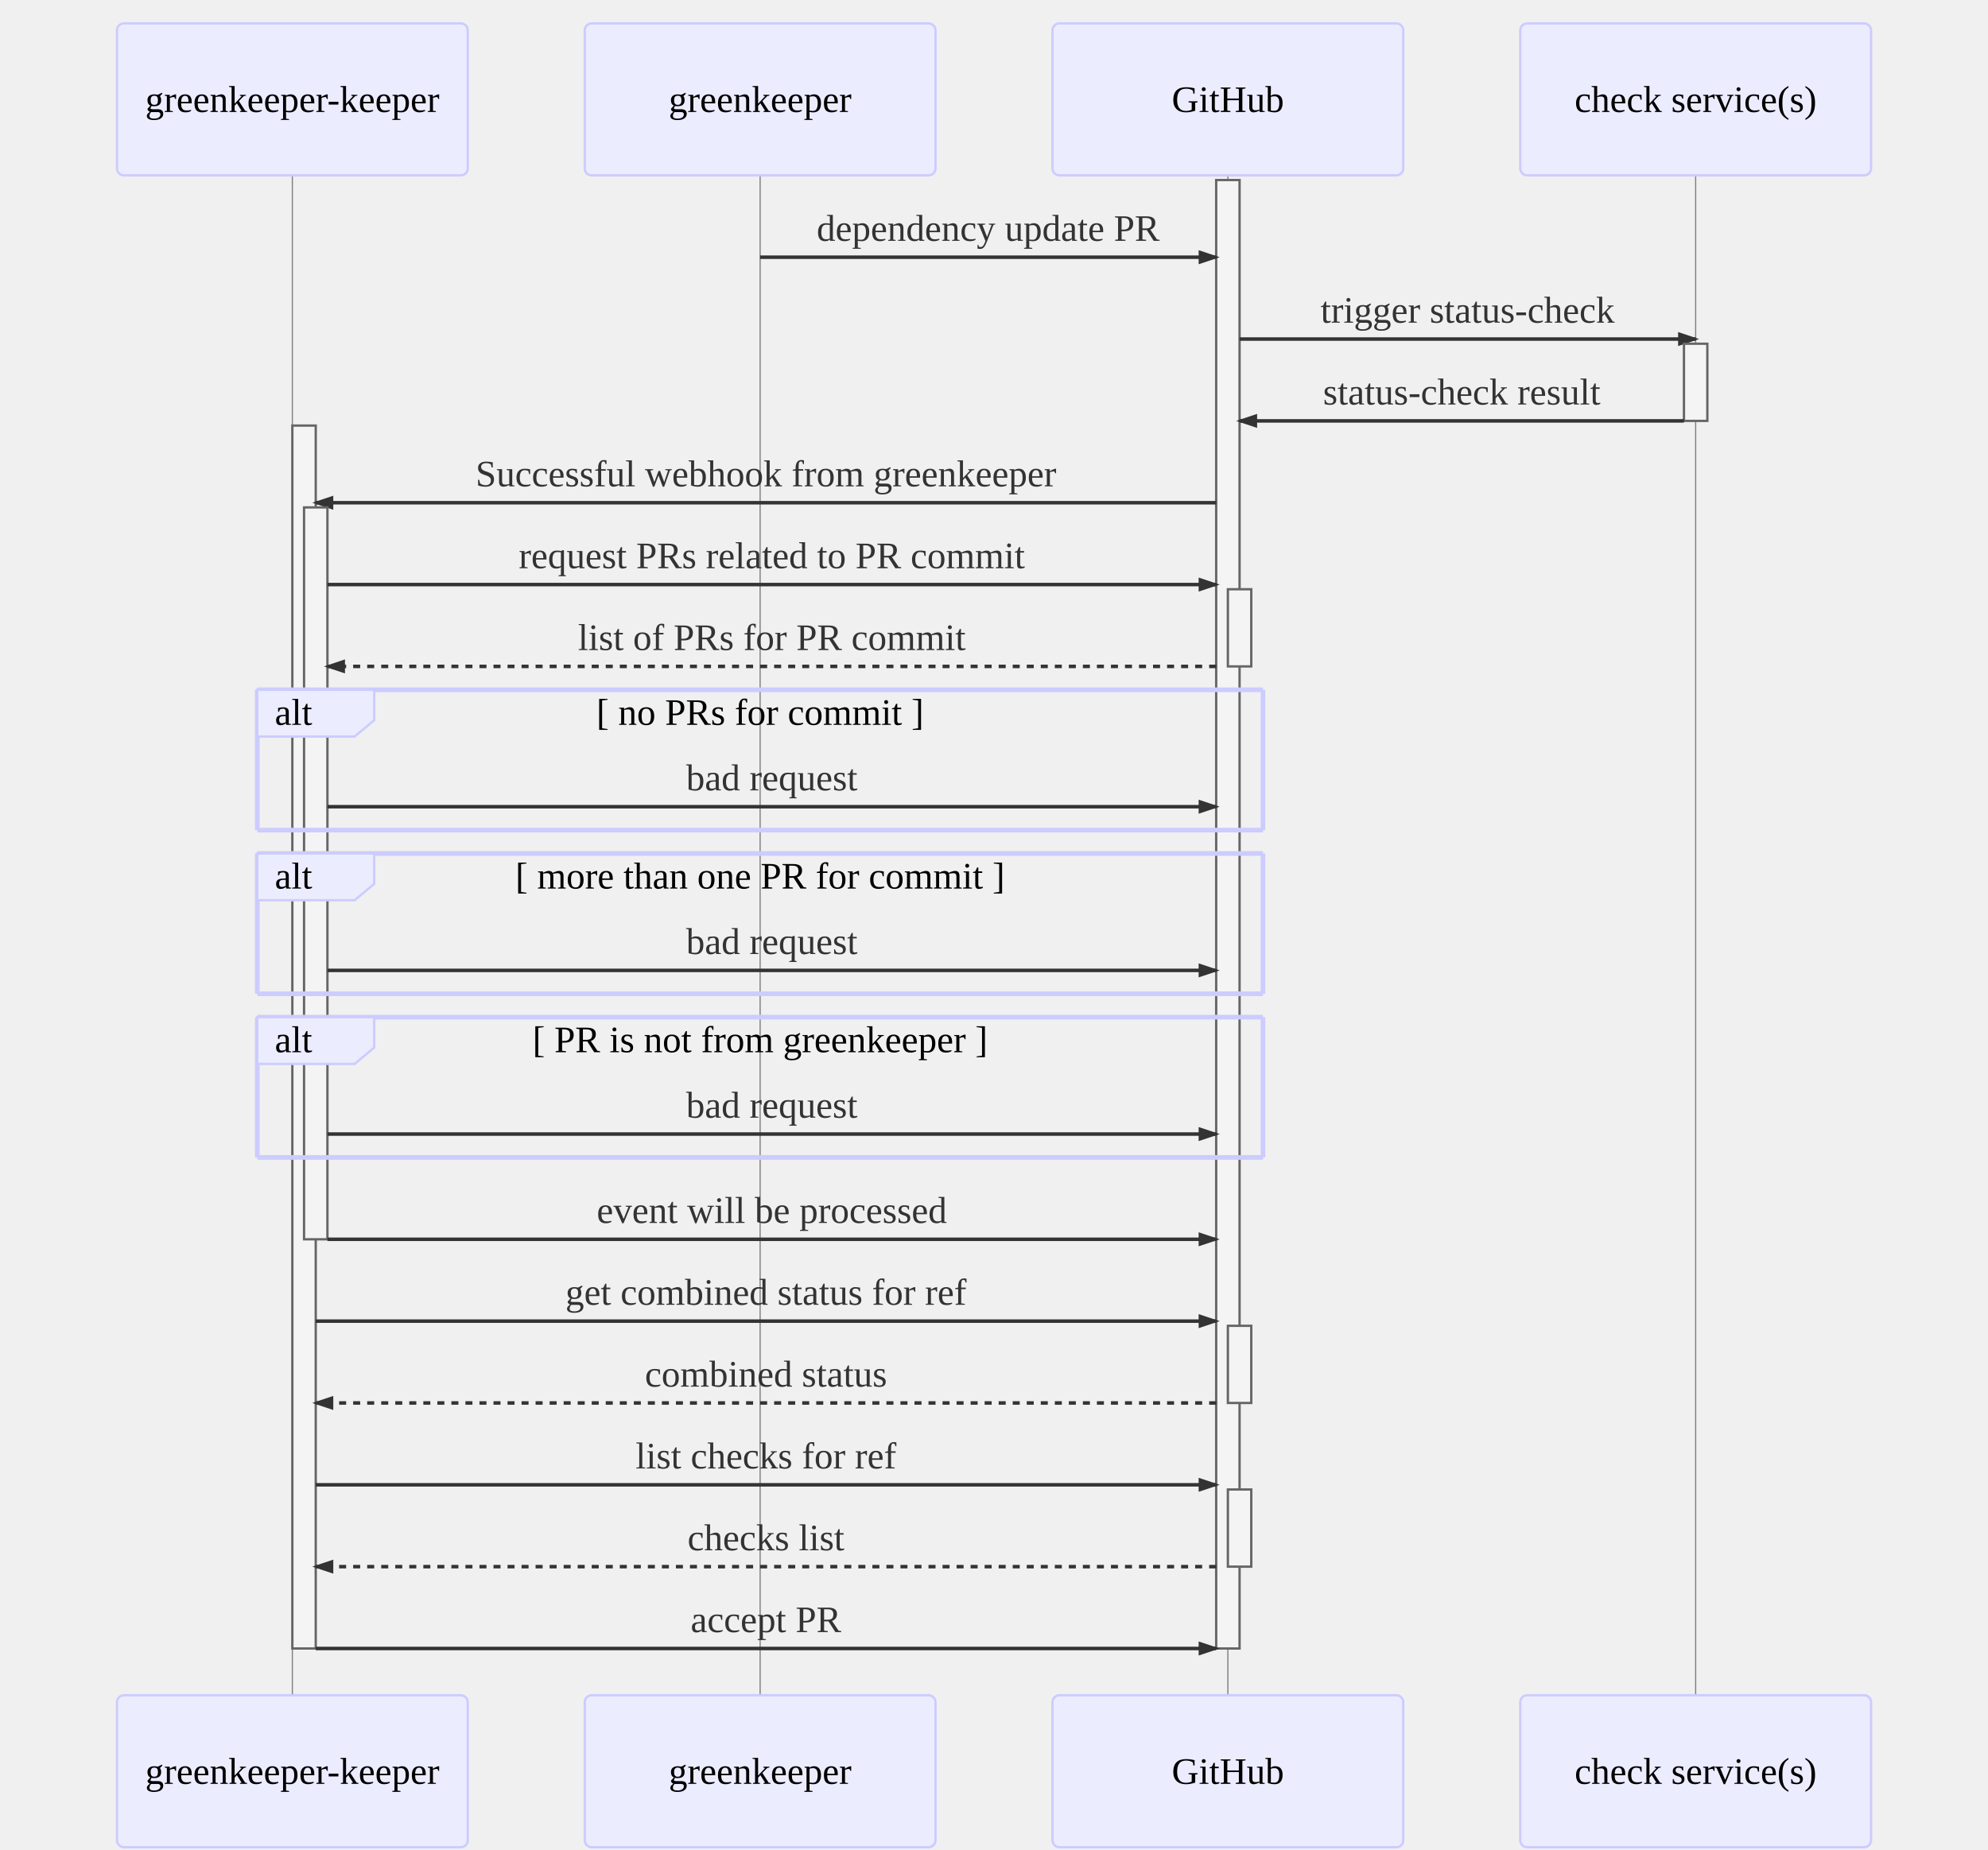
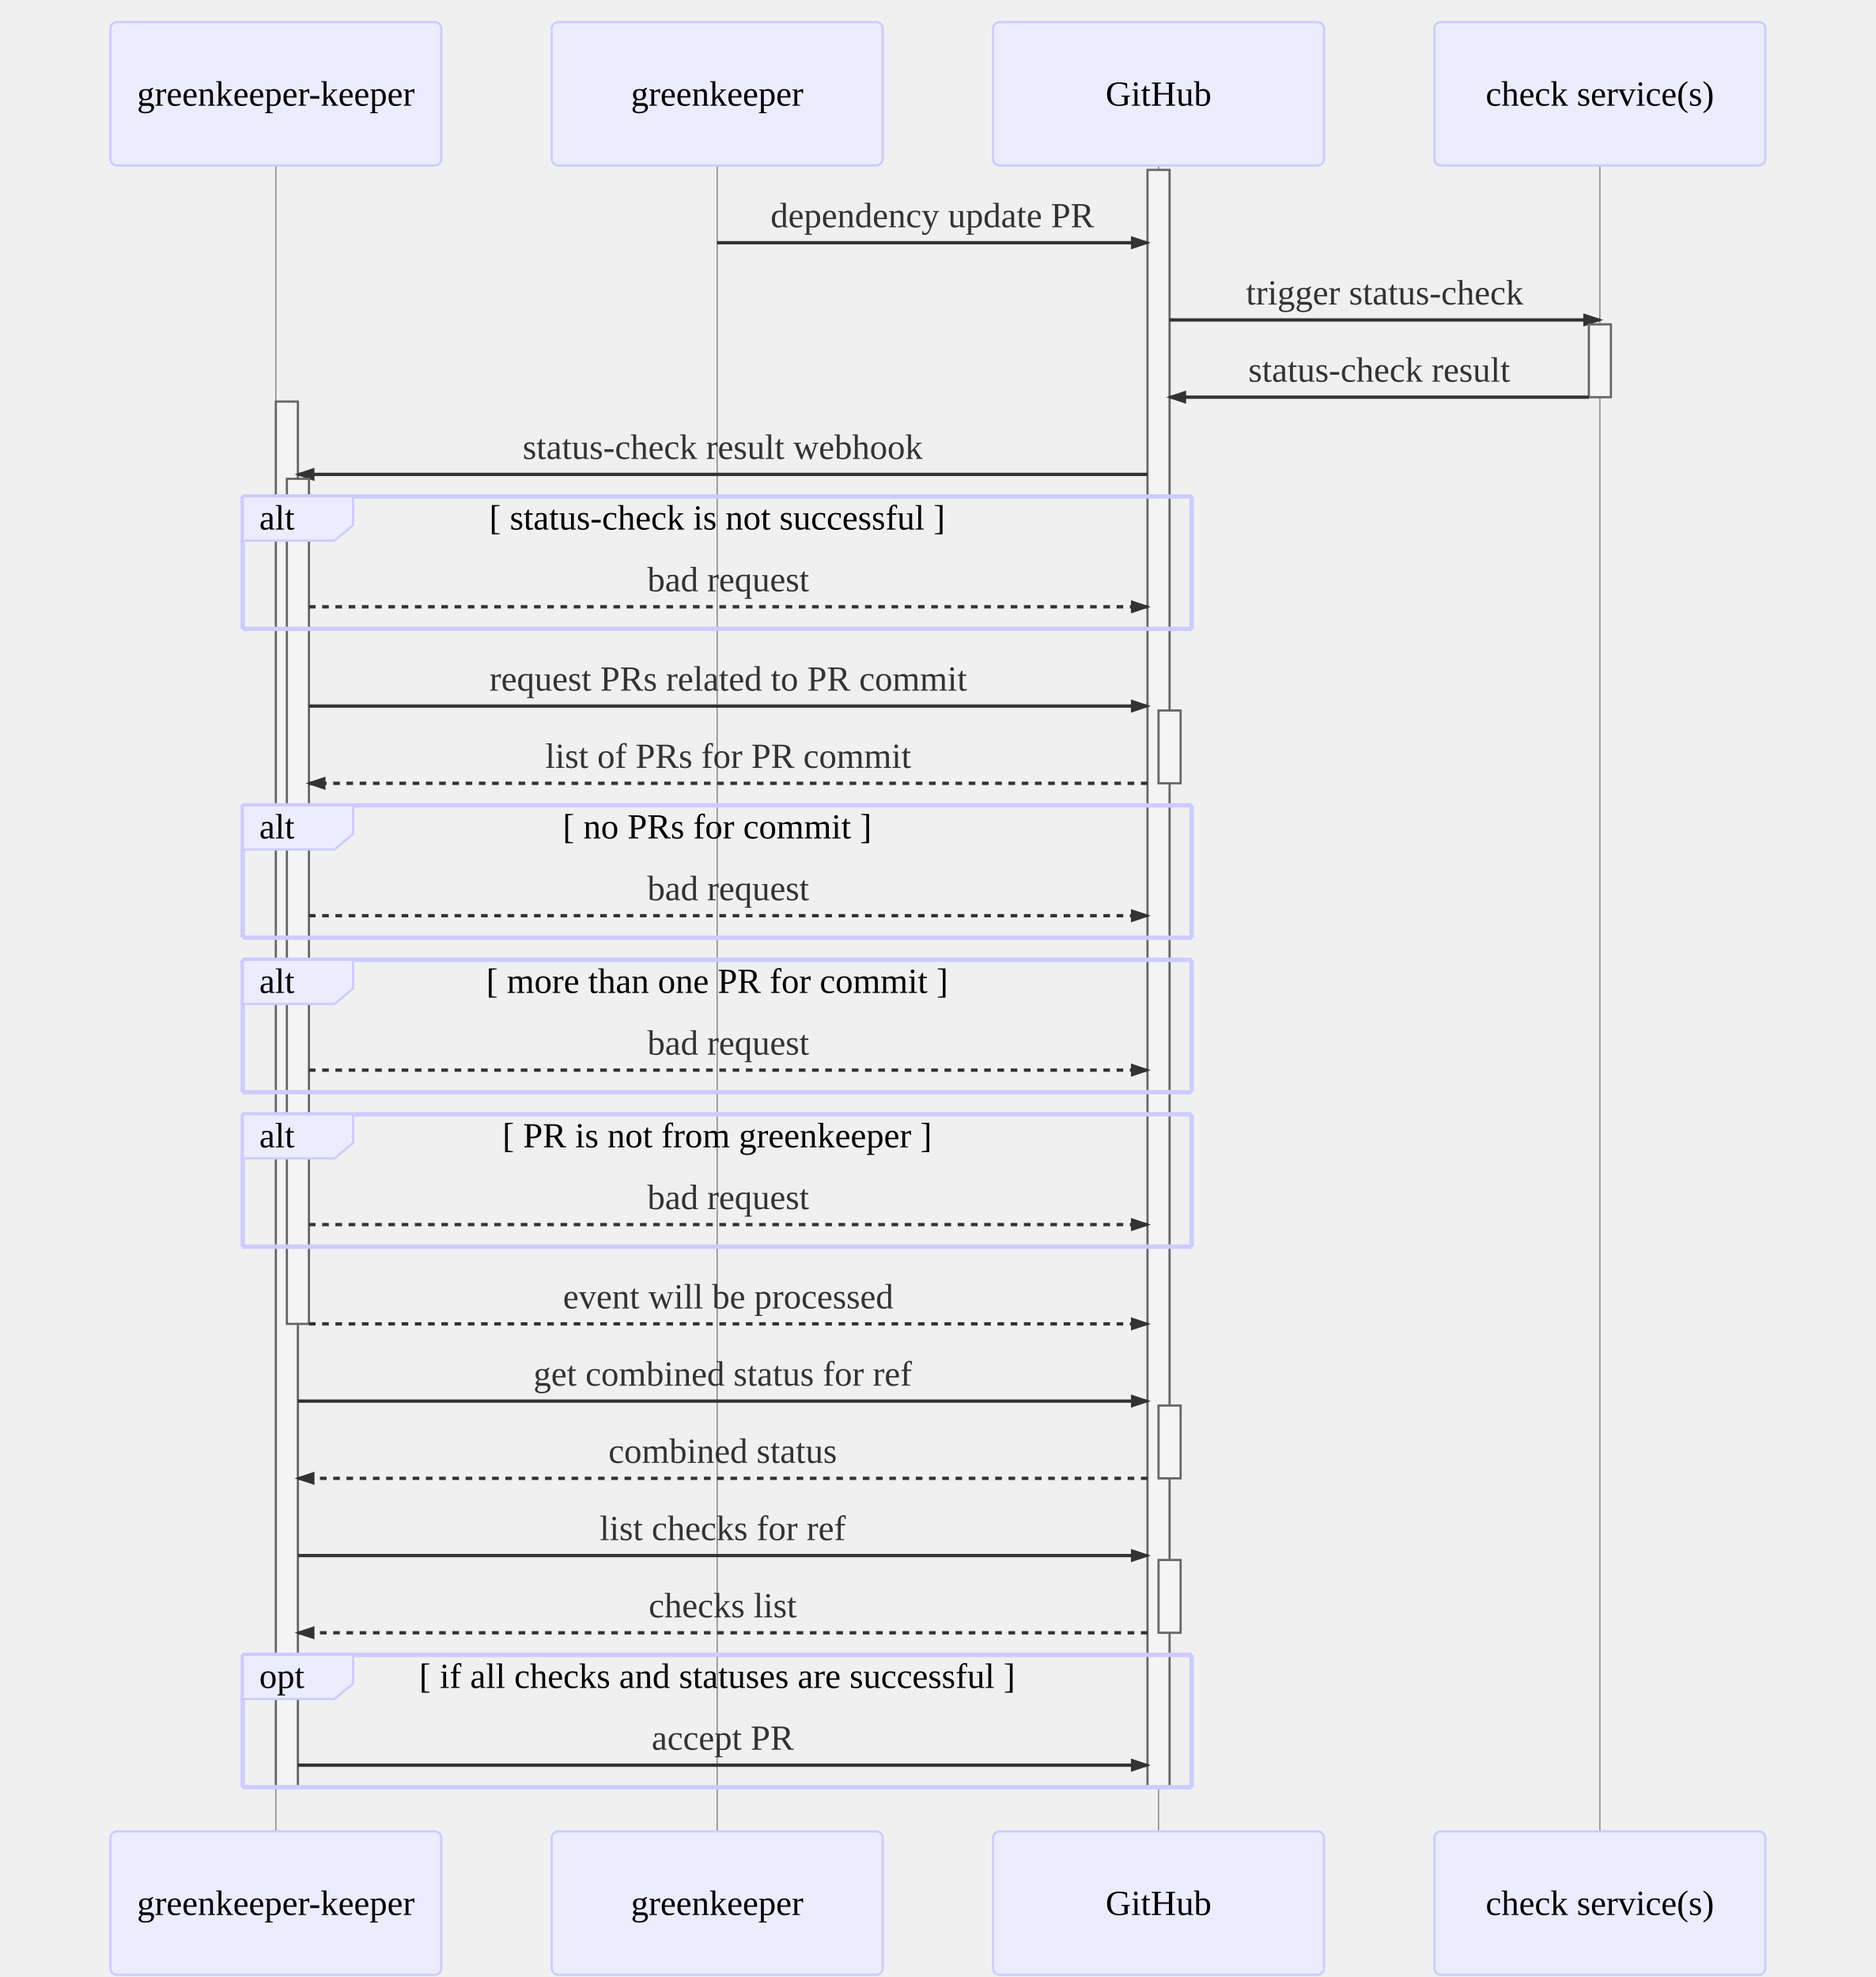
- <svg xmlns="http://www.w3.org/2000/svg" id="mermaid-1562996867040" width="100%" height="100%" style="max-width:850px;" viewBox="-50 -10 850 791">
-   <style>#mermaid-1562996867040 .label{font-family:trebuchet ms,verdana,arial;color:#333}#mermaid-1562996867040 .node circle,#mermaid-1562996867040 .node ellipse,#mermaid-1562996867040 .node polygon,#mermaid-1562996867040 .node rect{fill:#ececff;stroke:#9370db;stroke-width:1px}#mermaid-1562996867040 .node.clickable{cursor:pointer}#mermaid-1562996867040 .arrowheadPath{fill:#333}#mermaid-1562996867040 .edgePath .path{stroke:#333;stroke-width:1.5px}#mermaid-1562996867040 .edgeLabel{background-color:#e8e8e8}#mermaid-1562996867040 .cluster rect{fill:#ffffde!important;stroke:#aa3!important;stroke-width:1px!important}#mermaid-1562996867040 .cluster text{fill:#333}#mermaid-1562996867040 div.mermaidTooltip{position:absolute;text-align:center;max-width:200px;padding:2px;font-family:trebuchet ms,verdana,arial;font-size:12px;background:#ffffde;border:1px solid #aa3;border-radius:2px;pointer-events:none;z-index:100}#mermaid-1562996867040 .actor{stroke:#ccf;fill:#ececff}#mermaid-1562996867040 text.actor{fill:#000;stroke:none}#mermaid-1562996867040 .actor-line{stroke:grey}#mermaid-1562996867040 .messageLine0{marker-end:"url(#arrowhead)"}#mermaid-1562996867040 .messageLine0,#mermaid-1562996867040 .messageLine1{stroke-width:1.5;stroke-dasharray:"2 2";stroke:#333}#mermaid-1562996867040 #arrowhead{fill:#333}#mermaid-1562996867040 #crosshead path{fill:#333!important;stroke:#333!important}#mermaid-1562996867040 .messageText{fill:#333;stroke:none}#mermaid-1562996867040 .labelBox{stroke:#ccf;fill:#ececff}#mermaid-1562996867040 .labelText,#mermaid-1562996867040 .loopText{fill:#000;stroke:none}#mermaid-1562996867040 .loopLine{stroke-width:2;stroke-dasharray:"2 2";marker-end:"url(#arrowhead)";stroke:#ccf}#mermaid-1562996867040 .note{stroke:#aa3;fill:#fff5ad}#mermaid-1562996867040 .noteText{fill:#000;stroke:none;font-family:trebuchet ms,verdana,arial;font-size:14px}#mermaid-1562996867040 .section{stroke:none;opacity:.2}#mermaid-1562996867040 .section0{fill:rgba(102,102,255,.49)}#mermaid-1562996867040 .section2{fill:#fff400}#mermaid-1562996867040 .section1,#mermaid-1562996867040 .section3{fill:#fff;opacity:.2}#mermaid-1562996867040 .sectionTitle0,#mermaid-1562996867040 .sectionTitle1,#mermaid-1562996867040 .sectionTitle2,#mermaid-1562996867040 .sectionTitle3{fill:#333}#mermaid-1562996867040 .sectionTitle{text-anchor:start;font-size:11px;text-height:14px}#mermaid-1562996867040 .grid .tick{stroke:#d3d3d3;opacity:.3;shape-rendering:crispEdges}#mermaid-1562996867040 .grid path{stroke-width:0}#mermaid-1562996867040 .today{fill:none;stroke:red;stroke-width:2px}#mermaid-1562996867040 .task{stroke-width:2}#mermaid-1562996867040 .taskText{text-anchor:middle;font-size:11px}#mermaid-1562996867040 .taskTextOutsideRight{fill:#000;text-anchor:start;font-size:11px}#mermaid-1562996867040 .taskTextOutsideLeft{fill:#000;text-anchor:end;font-size:11px}#mermaid-1562996867040 .taskText0,#mermaid-1562996867040 .taskText1,#mermaid-1562996867040 .taskText2,#mermaid-1562996867040 .taskText3{fill:#fff}#mermaid-1562996867040 .task0,#mermaid-1562996867040 .task1,#mermaid-1562996867040 .task2,#mermaid-1562996867040 .task3{fill:#8a90dd;stroke:#534fbc}#mermaid-1562996867040 .taskTextOutside0,#mermaid-1562996867040 .taskTextOutside1,#mermaid-1562996867040 .taskTextOutside2,#mermaid-1562996867040 .taskTextOutside3{fill:#000}#mermaid-1562996867040 .active0,#mermaid-1562996867040 .active1,#mermaid-1562996867040 .active2,#mermaid-1562996867040 .active3{fill:#bfc7ff;stroke:#534fbc}#mermaid-1562996867040 .activeText0,#mermaid-1562996867040 .activeText1,#mermaid-1562996867040 .activeText2,#mermaid-1562996867040 .activeText3{fill:#000!important}#mermaid-1562996867040 .done0,#mermaid-1562996867040 .done1,#mermaid-1562996867040 .done2,#mermaid-1562996867040 .done3{stroke:grey;fill:#d3d3d3;stroke-width:2}#mermaid-1562996867040 .doneText0,#mermaid-1562996867040 .doneText1,#mermaid-1562996867040 .doneText2,#mermaid-1562996867040 .doneText3{fill:#000!important}#mermaid-1562996867040 .crit0,#mermaid-1562996867040 .crit1,#mermaid-1562996867040 .crit2,#mermaid-1562996867040 .crit3{stroke:#f88;fill:red;stroke-width:2}#mermaid-1562996867040 .activeCrit0,#mermaid-1562996867040 .activeCrit1,#mermaid-1562996867040 .activeCrit2,#mermaid-1562996867040 .activeCrit3{stroke:#f88;fill:#bfc7ff;stroke-width:2}#mermaid-1562996867040 .doneCrit0,#mermaid-1562996867040 .doneCrit1,#mermaid-1562996867040 .doneCrit2,#mermaid-1562996867040 .doneCrit3{stroke:#f88;fill:#d3d3d3;stroke-width:2;cursor:pointer;shape-rendering:crispEdges}#mermaid-1562996867040 .activeCritText0,#mermaid-1562996867040 .activeCritText1,#mermaid-1562996867040 .activeCritText2,#mermaid-1562996867040 .activeCritText3,#mermaid-1562996867040 .doneCritText0,#mermaid-1562996867040 .doneCritText1,#mermaid-1562996867040 .doneCritText2,#mermaid-1562996867040 .doneCritText3{fill:#000!important}#mermaid-1562996867040 .titleText{text-anchor:middle;font-size:18px;fill:#000}#mermaid-1562996867040 g.classGroup text{fill:#9370db;stroke:none;font-family:trebuchet ms,verdana,arial;font-size:10px}#mermaid-1562996867040 g.classGroup rect{fill:#ececff;stroke:#9370db}#mermaid-1562996867040 g.classGroup line{stroke:#9370db;stroke-width:1}#mermaid-1562996867040 .classLabel .box{stroke:none;stroke-width:0;fill:#ececff;opacity:.5}#mermaid-1562996867040 .classLabel .label{fill:#9370db;font-size:10px}#mermaid-1562996867040 .relation{stroke:#9370db;stroke-width:1;fill:none}#mermaid-1562996867040 #compositionEnd,#mermaid-1562996867040 #compositionStart{fill:#9370db;stroke:#9370db;stroke-width:1}#mermaid-1562996867040 #aggregationEnd,#mermaid-1562996867040 #aggregationStart{fill:#ececff;stroke:#9370db;stroke-width:1}#mermaid-1562996867040 #dependencyEnd,#mermaid-1562996867040 #dependencyStart,#mermaid-1562996867040 #extensionEnd,#mermaid-1562996867040 #extensionStart{fill:#9370db;stroke:#9370db;stroke-width:1}#mermaid-1562996867040 .branch-label,#mermaid-1562996867040 .commit-id,#mermaid-1562996867040 .commit-msg{fill:#d3d3d3;color:#d3d3d3}</style>
-   <style>#mermaid-1562996867040 {
+ <svg xmlns="http://www.w3.org/2000/svg" id="mermaid-1562997594341" width="100%" height="100%" style="max-width:850px;" viewBox="-50 -10 850 896">
+   <style>#mermaid-1562997594341 .label{font-family:trebuchet ms,verdana,arial;color:#333}#mermaid-1562997594341 .node circle,#mermaid-1562997594341 .node ellipse,#mermaid-1562997594341 .node polygon,#mermaid-1562997594341 .node rect{fill:#ececff;stroke:#9370db;stroke-width:1px}#mermaid-1562997594341 .node.clickable{cursor:pointer}#mermaid-1562997594341 .arrowheadPath{fill:#333}#mermaid-1562997594341 .edgePath .path{stroke:#333;stroke-width:1.5px}#mermaid-1562997594341 .edgeLabel{background-color:#e8e8e8}#mermaid-1562997594341 .cluster rect{fill:#ffffde!important;stroke:#aa3!important;stroke-width:1px!important}#mermaid-1562997594341 .cluster text{fill:#333}#mermaid-1562997594341 div.mermaidTooltip{position:absolute;text-align:center;max-width:200px;padding:2px;font-family:trebuchet ms,verdana,arial;font-size:12px;background:#ffffde;border:1px solid #aa3;border-radius:2px;pointer-events:none;z-index:100}#mermaid-1562997594341 .actor{stroke:#ccf;fill:#ececff}#mermaid-1562997594341 text.actor{fill:#000;stroke:none}#mermaid-1562997594341 .actor-line{stroke:grey}#mermaid-1562997594341 .messageLine0{marker-end:"url(#arrowhead)"}#mermaid-1562997594341 .messageLine0,#mermaid-1562997594341 .messageLine1{stroke-width:1.5;stroke-dasharray:"2 2";stroke:#333}#mermaid-1562997594341 #arrowhead{fill:#333}#mermaid-1562997594341 #crosshead path{fill:#333!important;stroke:#333!important}#mermaid-1562997594341 .messageText{fill:#333;stroke:none}#mermaid-1562997594341 .labelBox{stroke:#ccf;fill:#ececff}#mermaid-1562997594341 .labelText,#mermaid-1562997594341 .loopText{fill:#000;stroke:none}#mermaid-1562997594341 .loopLine{stroke-width:2;stroke-dasharray:"2 2";marker-end:"url(#arrowhead)";stroke:#ccf}#mermaid-1562997594341 .note{stroke:#aa3;fill:#fff5ad}#mermaid-1562997594341 .noteText{fill:#000;stroke:none;font-family:trebuchet ms,verdana,arial;font-size:14px}#mermaid-1562997594341 .section{stroke:none;opacity:.2}#mermaid-1562997594341 .section0{fill:rgba(102,102,255,.49)}#mermaid-1562997594341 .section2{fill:#fff400}#mermaid-1562997594341 .section1,#mermaid-1562997594341 .section3{fill:#fff;opacity:.2}#mermaid-1562997594341 .sectionTitle0,#mermaid-1562997594341 .sectionTitle1,#mermaid-1562997594341 .sectionTitle2,#mermaid-1562997594341 .sectionTitle3{fill:#333}#mermaid-1562997594341 .sectionTitle{text-anchor:start;font-size:11px;text-height:14px}#mermaid-1562997594341 .grid .tick{stroke:#d3d3d3;opacity:.3;shape-rendering:crispEdges}#mermaid-1562997594341 .grid path{stroke-width:0}#mermaid-1562997594341 .today{fill:none;stroke:red;stroke-width:2px}#mermaid-1562997594341 .task{stroke-width:2}#mermaid-1562997594341 .taskText{text-anchor:middle;font-size:11px}#mermaid-1562997594341 .taskTextOutsideRight{fill:#000;text-anchor:start;font-size:11px}#mermaid-1562997594341 .taskTextOutsideLeft{fill:#000;text-anchor:end;font-size:11px}#mermaid-1562997594341 .taskText0,#mermaid-1562997594341 .taskText1,#mermaid-1562997594341 .taskText2,#mermaid-1562997594341 .taskText3{fill:#fff}#mermaid-1562997594341 .task0,#mermaid-1562997594341 .task1,#mermaid-1562997594341 .task2,#mermaid-1562997594341 .task3{fill:#8a90dd;stroke:#534fbc}#mermaid-1562997594341 .taskTextOutside0,#mermaid-1562997594341 .taskTextOutside1,#mermaid-1562997594341 .taskTextOutside2,#mermaid-1562997594341 .taskTextOutside3{fill:#000}#mermaid-1562997594341 .active0,#mermaid-1562997594341 .active1,#mermaid-1562997594341 .active2,#mermaid-1562997594341 .active3{fill:#bfc7ff;stroke:#534fbc}#mermaid-1562997594341 .activeText0,#mermaid-1562997594341 .activeText1,#mermaid-1562997594341 .activeText2,#mermaid-1562997594341 .activeText3{fill:#000!important}#mermaid-1562997594341 .done0,#mermaid-1562997594341 .done1,#mermaid-1562997594341 .done2,#mermaid-1562997594341 .done3{stroke:grey;fill:#d3d3d3;stroke-width:2}#mermaid-1562997594341 .doneText0,#mermaid-1562997594341 .doneText1,#mermaid-1562997594341 .doneText2,#mermaid-1562997594341 .doneText3{fill:#000!important}#mermaid-1562997594341 .crit0,#mermaid-1562997594341 .crit1,#mermaid-1562997594341 .crit2,#mermaid-1562997594341 .crit3{stroke:#f88;fill:red;stroke-width:2}#mermaid-1562997594341 .activeCrit0,#mermaid-1562997594341 .activeCrit1,#mermaid-1562997594341 .activeCrit2,#mermaid-1562997594341 .activeCrit3{stroke:#f88;fill:#bfc7ff;stroke-width:2}#mermaid-1562997594341 .doneCrit0,#mermaid-1562997594341 .doneCrit1,#mermaid-1562997594341 .doneCrit2,#mermaid-1562997594341 .doneCrit3{stroke:#f88;fill:#d3d3d3;stroke-width:2;cursor:pointer;shape-rendering:crispEdges}#mermaid-1562997594341 .activeCritText0,#mermaid-1562997594341 .activeCritText1,#mermaid-1562997594341 .activeCritText2,#mermaid-1562997594341 .activeCritText3,#mermaid-1562997594341 .doneCritText0,#mermaid-1562997594341 .doneCritText1,#mermaid-1562997594341 .doneCritText2,#mermaid-1562997594341 .doneCritText3{fill:#000!important}#mermaid-1562997594341 .titleText{text-anchor:middle;font-size:18px;fill:#000}#mermaid-1562997594341 g.classGroup text{fill:#9370db;stroke:none;font-family:trebuchet ms,verdana,arial;font-size:10px}#mermaid-1562997594341 g.classGroup rect{fill:#ececff;stroke:#9370db}#mermaid-1562997594341 g.classGroup line{stroke:#9370db;stroke-width:1}#mermaid-1562997594341 .classLabel .box{stroke:none;stroke-width:0;fill:#ececff;opacity:.5}#mermaid-1562997594341 .classLabel .label{fill:#9370db;font-size:10px}#mermaid-1562997594341 .relation{stroke:#9370db;stroke-width:1;fill:none}#mermaid-1562997594341 #compositionEnd,#mermaid-1562997594341 #compositionStart{fill:#9370db;stroke:#9370db;stroke-width:1}#mermaid-1562997594341 #aggregationEnd,#mermaid-1562997594341 #aggregationStart{fill:#ececff;stroke:#9370db;stroke-width:1}#mermaid-1562997594341 #dependencyEnd,#mermaid-1562997594341 #dependencyStart,#mermaid-1562997594341 #extensionEnd,#mermaid-1562997594341 #extensionStart{fill:#9370db;stroke:#9370db;stroke-width:1}#mermaid-1562997594341 .branch-label,#mermaid-1562997594341 .commit-id,#mermaid-1562997594341 .commit-msg{fill:#d3d3d3;color:#d3d3d3}</style>
+   <style>#mermaid-1562997594341 {
    color: rgb(0, 0, 0);
    font: normal normal 400 normal 16px / normal "Times New Roman";
  }</style>
  <g />
  <g>
-     <line id="actor0" x1="75" y1="5" x2="75" y2="780" class="actor-line" stroke-width="0.5px" stroke="#999" />
+     <line id="actor0" x1="75" y1="5" x2="75" y2="885" class="actor-line" stroke-width="0.5px" stroke="#999" />
    <rect x="0" y="0" fill="#eaeaea" stroke="#666" width="150" height="65" rx="3" ry="3" class="actor" />
    <text x="75" y="32.5" dominant-baseline="central" alignment-baseline="central" class="actor" style="text-anchor: middle;">
      <tspan x="75" dy="0">greenkeeper-keeper</tspan>
    </text>
  </g>
  <g>
-     <line id="actor1" x1="275" y1="5" x2="275" y2="780" class="actor-line" stroke-width="0.5px" stroke="#999" />
+     <line id="actor1" x1="275" y1="5" x2="275" y2="885" class="actor-line" stroke-width="0.5px" stroke="#999" />
    <rect x="200" y="0" fill="#eaeaea" stroke="#666" width="150" height="65" rx="3" ry="3" class="actor" />
    <text x="275" y="32.5" dominant-baseline="central" alignment-baseline="central" class="actor" style="text-anchor: middle;">
      <tspan x="275" dy="0">greenkeeper</tspan>
    </text>
  </g>
  <g>
-     <line id="actor2" x1="475" y1="5" x2="475" y2="780" class="actor-line" stroke-width="0.5px" stroke="#999" />
+     <line id="actor2" x1="475" y1="5" x2="475" y2="885" class="actor-line" stroke-width="0.5px" stroke="#999" />
    <rect x="400" y="0" fill="#eaeaea" stroke="#666" width="150" height="65" rx="3" ry="3" class="actor" />
    <text x="475" y="32.5" dominant-baseline="central" alignment-baseline="central" class="actor" style="text-anchor: middle;">
      <tspan x="475" dy="0">GitHub</tspan>
    </text>
  </g>
  <g>
-     <line id="actor3" x1="675" y1="5" x2="675" y2="780" class="actor-line" stroke-width="0.5px" stroke="#999" />
+     <line id="actor3" x1="675" y1="5" x2="675" y2="885" class="actor-line" stroke-width="0.5px" stroke="#999" />
    <rect x="600" y="0" fill="#eaeaea" stroke="#666" width="150" height="65" rx="3" ry="3" class="actor" />
    <text x="675" y="32.5" dominant-baseline="central" alignment-baseline="central" class="actor" style="text-anchor: middle;">
      <tspan x="675" dy="0">check service(s)</tspan>
    </text>
  </g>
  <defs>
    <marker id="arrowhead" refX="5" refY="2" markerWidth="6" markerHeight="4" orient="auto">
      <path d="M 0,0 V 4 L6,2 Z" />
    </marker>
  </defs>
  <defs>
    <marker id="crosshead" markerWidth="15" markerHeight="8" orient="auto" refX="16" refY="4">
      <path fill="black" stroke="#000000" stroke-width="1px" d="M 9,2 V 6 L16,4 Z" style="stroke-dasharray: 0, 0;" />
      <path fill="none" stroke="#000000" stroke-width="1px" d="M 0,1 L 6,7 M 6,1 L 0,7" style="stroke-dasharray: 0, 0;" />
    </marker>
  </defs>
  <g>
-     <rect x="470" y="67" fill="#f4f4f4" stroke="#666" width="10" height="628" rx="0" ry="0" />
+     <rect x="470" y="67" fill="#f4f4f4" stroke="#666" width="10" height="733" rx="0" ry="0" />
  </g>
  <g>
    <text x="372.5" y="93" class="messageText" style="text-anchor: middle;">dependency update PR</text>
    <line x1="275" y1="100" x2="470" y2="100" class="messageLine0" stroke-width="2" stroke="black" marker-end="url(#arrowhead)" style="fill: none;" />
  </g>
  <g>
    <text x="577.5" y="128" class="messageText" style="text-anchor: middle;">trigger status-check</text>
    <line x1="480" y1="135" x2="675" y2="135" class="messageLine0" stroke-width="2" stroke="black" marker-end="url(#arrowhead)" style="fill: none;" />
  </g>
  <g>
    <rect x="670" y="137" fill="#f4f4f4" stroke="#666" width="10" height="33" rx="0" ry="0" />
  </g>
  <g>
    <text x="575" y="163" class="messageText" style="text-anchor: middle;">status-check result</text>
    <line x1="670" y1="170" x2="480" y2="170" class="messageLine0" stroke-width="2" stroke="black" marker-end="url(#arrowhead)" style="fill: none;" />
  </g>
  <g />
  <g>
-     <rect x="75" y="172" fill="#f4f4f4" stroke="#666" width="10" height="523" rx="0" ry="0" />
-   </g>
-   <g>
-     <text x="277.5" y="198" class="messageText" style="text-anchor: middle;">Successful webhook from greenkeeper</text>
+     <rect x="75" y="172" fill="#f4f4f4" stroke="#666" width="10" height="628" rx="0" ry="0" />
+   </g>
+   <g>
+     <text x="277.5" y="198" class="messageText" style="text-anchor: middle;">status-check result webhook</text>
    <line x1="470" y1="205" x2="85" y2="205" class="messageLine0" stroke-width="2" stroke="black" marker-end="url(#arrowhead)" style="fill: none;" />
  </g>
  <g>
-     <rect x="80" y="207" fill="#f4f4f4" stroke="#666" width="10" height="313" rx="0" ry="0" />
-   </g>
-   <g>
-     <text x="280" y="233" class="messageText" style="text-anchor: middle;">request PRs related to PR commit</text>
-     <line x1="90" y1="240" x2="470" y2="240" class="messageLine0" stroke-width="2" stroke="black" marker-end="url(#arrowhead)" style="fill: none;" />
-   </g>
-   <g>
-     <rect x="475" y="242" fill="#f4f4f4" stroke="#666" width="10" height="33" rx="0" ry="0" />
-   </g>
-   <g>
-     <text x="280" y="268" class="messageText" style="text-anchor: middle;">list of PRs for PR commit</text>
-     <line x1="470" y1="275" x2="90" y2="275" class="messageLine1" stroke-width="2" stroke="black" marker-end="url(#arrowhead)" style="stroke-dasharray: 3, 3; fill: none;" />
-   </g>
-   <g>
-     <text x="280" y="328" class="messageText" style="text-anchor: middle;">bad request</text>
-     <line x1="90" y1="335" x2="470" y2="335" class="messageLine0" stroke-width="2" stroke="black" marker-end="url(#arrowhead)" style="fill: none;" />
-   </g>
-   <g>
-     <line x1="60" y1="285" x2="490" y2="285" class="loopLine" />
-     <line x1="490" y1="285" x2="490" y2="345" class="loopLine" />
-     <line x1="60" y1="345" x2="490" y2="345" class="loopLine" />
-     <line x1="60" y1="285" x2="60" y2="345" class="loopLine" />
-     <polygon points="60,285 110,285 110,298 101.6,305 60,305" class="labelBox" />
-     <text x="67.5" y="300" fill="black" class="labelText">
-       <tspan x="67.5" fill="black">alt</tspan>
-     </text>
-     <text x="275" y="300" fill="black" class="loopText" style="text-anchor: middle;">
-       <tspan x="275" fill="black">[ no PRs for commit ]</tspan>
-     </text>
+     <rect x="80" y="207" fill="#f4f4f4" stroke="#666" width="10" height="383" rx="0" ry="0" />
+   </g>
+   <g>
+     <text x="280" y="258" class="messageText" style="text-anchor: middle;">bad request</text>
+     <line x1="90" y1="265" x2="470" y2="265" class="messageLine1" stroke-width="2" stroke="black" marker-end="url(#arrowhead)" style="stroke-dasharray: 3, 3; fill: none;" />
+   </g>
+   <g>
+     <line x1="60" y1="215" x2="490" y2="215" class="loopLine" />
+     <line x1="490" y1="215" x2="490" y2="275" class="loopLine" />
+     <line x1="60" y1="275" x2="490" y2="275" class="loopLine" />
+     <line x1="60" y1="215" x2="60" y2="275" class="loopLine" />
+     <polygon points="60,215 110,215 110,228 101.6,235 60,235" class="labelBox" />
+     <text x="67.5" y="230" fill="black" class="labelText">
+       <tspan x="67.5" fill="black">alt</tspan>
+     </text>
+     <text x="275" y="230" fill="black" class="loopText" style="text-anchor: middle;">
+       <tspan x="275" fill="black">[ status-check is not successful ]</tspan>
+     </text>
+   </g>
+   <g>
+     <text x="280" y="303" class="messageText" style="text-anchor: middle;">request PRs related to PR commit</text>
+     <line x1="90" y1="310" x2="470" y2="310" class="messageLine0" stroke-width="2" stroke="black" marker-end="url(#arrowhead)" style="fill: none;" />
+   </g>
+   <g>
+     <rect x="475" y="312" fill="#f4f4f4" stroke="#666" width="10" height="33" rx="0" ry="0" />
+   </g>
+   <g>
+     <text x="280" y="338" class="messageText" style="text-anchor: middle;">list of PRs for PR commit</text>
+     <line x1="470" y1="345" x2="90" y2="345" class="messageLine1" stroke-width="2" stroke="black" marker-end="url(#arrowhead)" style="stroke-dasharray: 3, 3; fill: none;" />
  </g>
  <g>
    <text x="280" y="398" class="messageText" style="text-anchor: middle;">bad request</text>
-     <line x1="90" y1="405" x2="470" y2="405" class="messageLine0" stroke-width="2" stroke="black" marker-end="url(#arrowhead)" style="fill: none;" />
+     <line x1="90" y1="405" x2="470" y2="405" class="messageLine1" stroke-width="2" stroke="black" marker-end="url(#arrowhead)" style="stroke-dasharray: 3, 3; fill: none;" />
  </g>
  <g>
    <line x1="60" y1="355" x2="490" y2="355" class="loopLine" />
    <line x1="490" y1="355" x2="490" y2="415" class="loopLine" />
    <line x1="60" y1="415" x2="490" y2="415" class="loopLine" />
    <line x1="60" y1="355" x2="60" y2="415" class="loopLine" />
    <polygon points="60,355 110,355 110,368 101.6,375 60,375" class="labelBox" />
    <text x="67.5" y="370" fill="black" class="labelText">
      <tspan x="67.5" fill="black">alt</tspan>
    </text>
    <text x="275" y="370" fill="black" class="loopText" style="text-anchor: middle;">
-       <tspan x="275" fill="black">[ more than one PR for commit ]</tspan>
+       <tspan x="275" fill="black">[ no PRs for commit ]</tspan>
    </text>
  </g>
  <g>
    <text x="280" y="468" class="messageText" style="text-anchor: middle;">bad request</text>
-     <line x1="90" y1="475" x2="470" y2="475" class="messageLine0" stroke-width="2" stroke="black" marker-end="url(#arrowhead)" style="fill: none;" />
+     <line x1="90" y1="475" x2="470" y2="475" class="messageLine1" stroke-width="2" stroke="black" marker-end="url(#arrowhead)" style="stroke-dasharray: 3, 3; fill: none;" />
  </g>
  <g>
    <line x1="60" y1="425" x2="490" y2="425" class="loopLine" />
    <line x1="490" y1="425" x2="490" y2="485" class="loopLine" />
    <line x1="60" y1="485" x2="490" y2="485" class="loopLine" />
    <line x1="60" y1="425" x2="60" y2="485" class="loopLine" />
    <polygon points="60,425 110,425 110,438 101.6,445 60,445" class="labelBox" />
    <text x="67.5" y="440" fill="black" class="labelText">
      <tspan x="67.5" fill="black">alt</tspan>
    </text>
    <text x="275" y="440" fill="black" class="loopText" style="text-anchor: middle;">
+       <tspan x="275" fill="black">[ more than one PR for commit ]</tspan>
+     </text>
+   </g>
+   <g>
+     <text x="280" y="538" class="messageText" style="text-anchor: middle;">bad request</text>
+     <line x1="90" y1="545" x2="470" y2="545" class="messageLine1" stroke-width="2" stroke="black" marker-end="url(#arrowhead)" style="stroke-dasharray: 3, 3; fill: none;" />
+   </g>
+   <g>
+     <line x1="60" y1="495" x2="490" y2="495" class="loopLine" />
+     <line x1="490" y1="495" x2="490" y2="555" class="loopLine" />
+     <line x1="60" y1="555" x2="490" y2="555" class="loopLine" />
+     <line x1="60" y1="495" x2="60" y2="555" class="loopLine" />
+     <polygon points="60,495 110,495 110,508 101.6,515 60,515" class="labelBox" />
+     <text x="67.5" y="510" fill="black" class="labelText">
+       <tspan x="67.5" fill="black">alt</tspan>
+     </text>
+     <text x="275" y="510" fill="black" class="loopText" style="text-anchor: middle;">
      <tspan x="275" fill="black">[ PR is not from greenkeeper ]</tspan>
    </text>
  </g>
  <g>
-     <text x="280" y="513" class="messageText" style="text-anchor: middle;">event will be processed</text>
-     <line x1="90" y1="520" x2="470" y2="520" class="messageLine0" stroke-width="2" stroke="black" marker-end="url(#arrowhead)" style="fill: none;" />
-   </g>
-   <g>
-     <text x="277.5" y="548" class="messageText" style="text-anchor: middle;">get combined status for ref</text>
-     <line x1="85" y1="555" x2="470" y2="555" class="messageLine0" stroke-width="2" stroke="black" marker-end="url(#arrowhead)" style="fill: none;" />
-   </g>
-   <g>
-     <rect x="475" y="557" fill="#f4f4f4" stroke="#666" width="10" height="33" rx="0" ry="0" />
-   </g>
-   <g>
-     <text x="277.5" y="583" class="messageText" style="text-anchor: middle;">combined status</text>
-     <line x1="470" y1="590" x2="85" y2="590" class="messageLine1" stroke-width="2" stroke="black" marker-end="url(#arrowhead)" style="stroke-dasharray: 3, 3; fill: none;" />
-   </g>
-   <g>
-     <text x="277.5" y="618" class="messageText" style="text-anchor: middle;">list checks for ref</text>
+     <text x="280" y="583" class="messageText" style="text-anchor: middle;">event will be processed</text>
+     <line x1="90" y1="590" x2="470" y2="590" class="messageLine1" stroke-width="2" stroke="black" marker-end="url(#arrowhead)" style="stroke-dasharray: 3, 3; fill: none;" />
+   </g>
+   <g>
+     <text x="277.5" y="618" class="messageText" style="text-anchor: middle;">get combined status for ref</text>
    <line x1="85" y1="625" x2="470" y2="625" class="messageLine0" stroke-width="2" stroke="black" marker-end="url(#arrowhead)" style="fill: none;" />
  </g>
  <g>
    <rect x="475" y="627" fill="#f4f4f4" stroke="#666" width="10" height="33" rx="0" ry="0" />
  </g>
  <g>
-     <text x="277.5" y="653" class="messageText" style="text-anchor: middle;">checks list</text>
+     <text x="277.5" y="653" class="messageText" style="text-anchor: middle;">combined status</text>
    <line x1="470" y1="660" x2="85" y2="660" class="messageLine1" stroke-width="2" stroke="black" marker-end="url(#arrowhead)" style="stroke-dasharray: 3, 3; fill: none;" />
  </g>
  <g>
-     <text x="277.5" y="688" class="messageText" style="text-anchor: middle;">accept PR</text>
+     <text x="277.5" y="688" class="messageText" style="text-anchor: middle;">list checks for ref</text>
    <line x1="85" y1="695" x2="470" y2="695" class="messageLine0" stroke-width="2" stroke="black" marker-end="url(#arrowhead)" style="fill: none;" />
  </g>
  <g>
-     <rect x="0" y="715" fill="#eaeaea" stroke="#666" width="150" height="65" rx="3" ry="3" class="actor" />
-     <text x="75" y="747.5" dominant-baseline="central" alignment-baseline="central" class="actor" style="text-anchor: middle;">
+     <rect x="475" y="697" fill="#f4f4f4" stroke="#666" width="10" height="33" rx="0" ry="0" />
+   </g>
+   <g>
+     <text x="277.5" y="723" class="messageText" style="text-anchor: middle;">checks list</text>
+     <line x1="470" y1="730" x2="85" y2="730" class="messageLine1" stroke-width="2" stroke="black" marker-end="url(#arrowhead)" style="stroke-dasharray: 3, 3; fill: none;" />
+   </g>
+   <g>
+     <text x="277.5" y="783" class="messageText" style="text-anchor: middle;">accept PR</text>
+     <line x1="85" y1="790" x2="470" y2="790" class="messageLine0" stroke-width="2" stroke="black" marker-end="url(#arrowhead)" style="fill: none;" />
+   </g>
+   <g>
+     <line x1="60" y1="740" x2="490" y2="740" class="loopLine" />
+     <line x1="490" y1="740" x2="490" y2="800" class="loopLine" />
+     <line x1="60" y1="800" x2="490" y2="800" class="loopLine" />
+     <line x1="60" y1="740" x2="60" y2="800" class="loopLine" />
+     <polygon points="60,740 110,740 110,753 101.6,760 60,760" class="labelBox" />
+     <text x="67.5" y="755" fill="black" class="labelText">
+       <tspan x="67.5" fill="black">opt</tspan>
+     </text>
+     <text x="275" y="755" fill="black" class="loopText" style="text-anchor: middle;">
+       <tspan x="275" fill="black">[ if all checks and statuses are successful ]</tspan>
+     </text>
+   </g>
+   <g>
+     <rect x="0" y="820" fill="#eaeaea" stroke="#666" width="150" height="65" rx="3" ry="3" class="actor" />
+     <text x="75" y="852.5" dominant-baseline="central" alignment-baseline="central" class="actor" style="text-anchor: middle;">
      <tspan x="75" dy="0">greenkeeper-keeper</tspan>
    </text>
  </g>
  <g>
-     <rect x="200" y="715" fill="#eaeaea" stroke="#666" width="150" height="65" rx="3" ry="3" class="actor" />
-     <text x="275" y="747.5" dominant-baseline="central" alignment-baseline="central" class="actor" style="text-anchor: middle;">
+     <rect x="200" y="820" fill="#eaeaea" stroke="#666" width="150" height="65" rx="3" ry="3" class="actor" />
+     <text x="275" y="852.5" dominant-baseline="central" alignment-baseline="central" class="actor" style="text-anchor: middle;">
      <tspan x="275" dy="0">greenkeeper</tspan>
    </text>
  </g>
  <g>
-     <rect x="400" y="715" fill="#eaeaea" stroke="#666" width="150" height="65" rx="3" ry="3" class="actor" />
-     <text x="475" y="747.5" dominant-baseline="central" alignment-baseline="central" class="actor" style="text-anchor: middle;">
+     <rect x="400" y="820" fill="#eaeaea" stroke="#666" width="150" height="65" rx="3" ry="3" class="actor" />
+     <text x="475" y="852.5" dominant-baseline="central" alignment-baseline="central" class="actor" style="text-anchor: middle;">
      <tspan x="475" dy="0">GitHub</tspan>
    </text>
  </g>
  <g>
-     <rect x="600" y="715" fill="#eaeaea" stroke="#666" width="150" height="65" rx="3" ry="3" class="actor" />
-     <text x="675" y="747.5" dominant-baseline="central" alignment-baseline="central" class="actor" style="text-anchor: middle;">
+     <rect x="600" y="820" fill="#eaeaea" stroke="#666" width="150" height="65" rx="3" ry="3" class="actor" />
+     <text x="675" y="852.5" dominant-baseline="central" alignment-baseline="central" class="actor" style="text-anchor: middle;">
      <tspan x="675" dy="0">check service(s)</tspan>
    </text>
  </g>
</svg>
